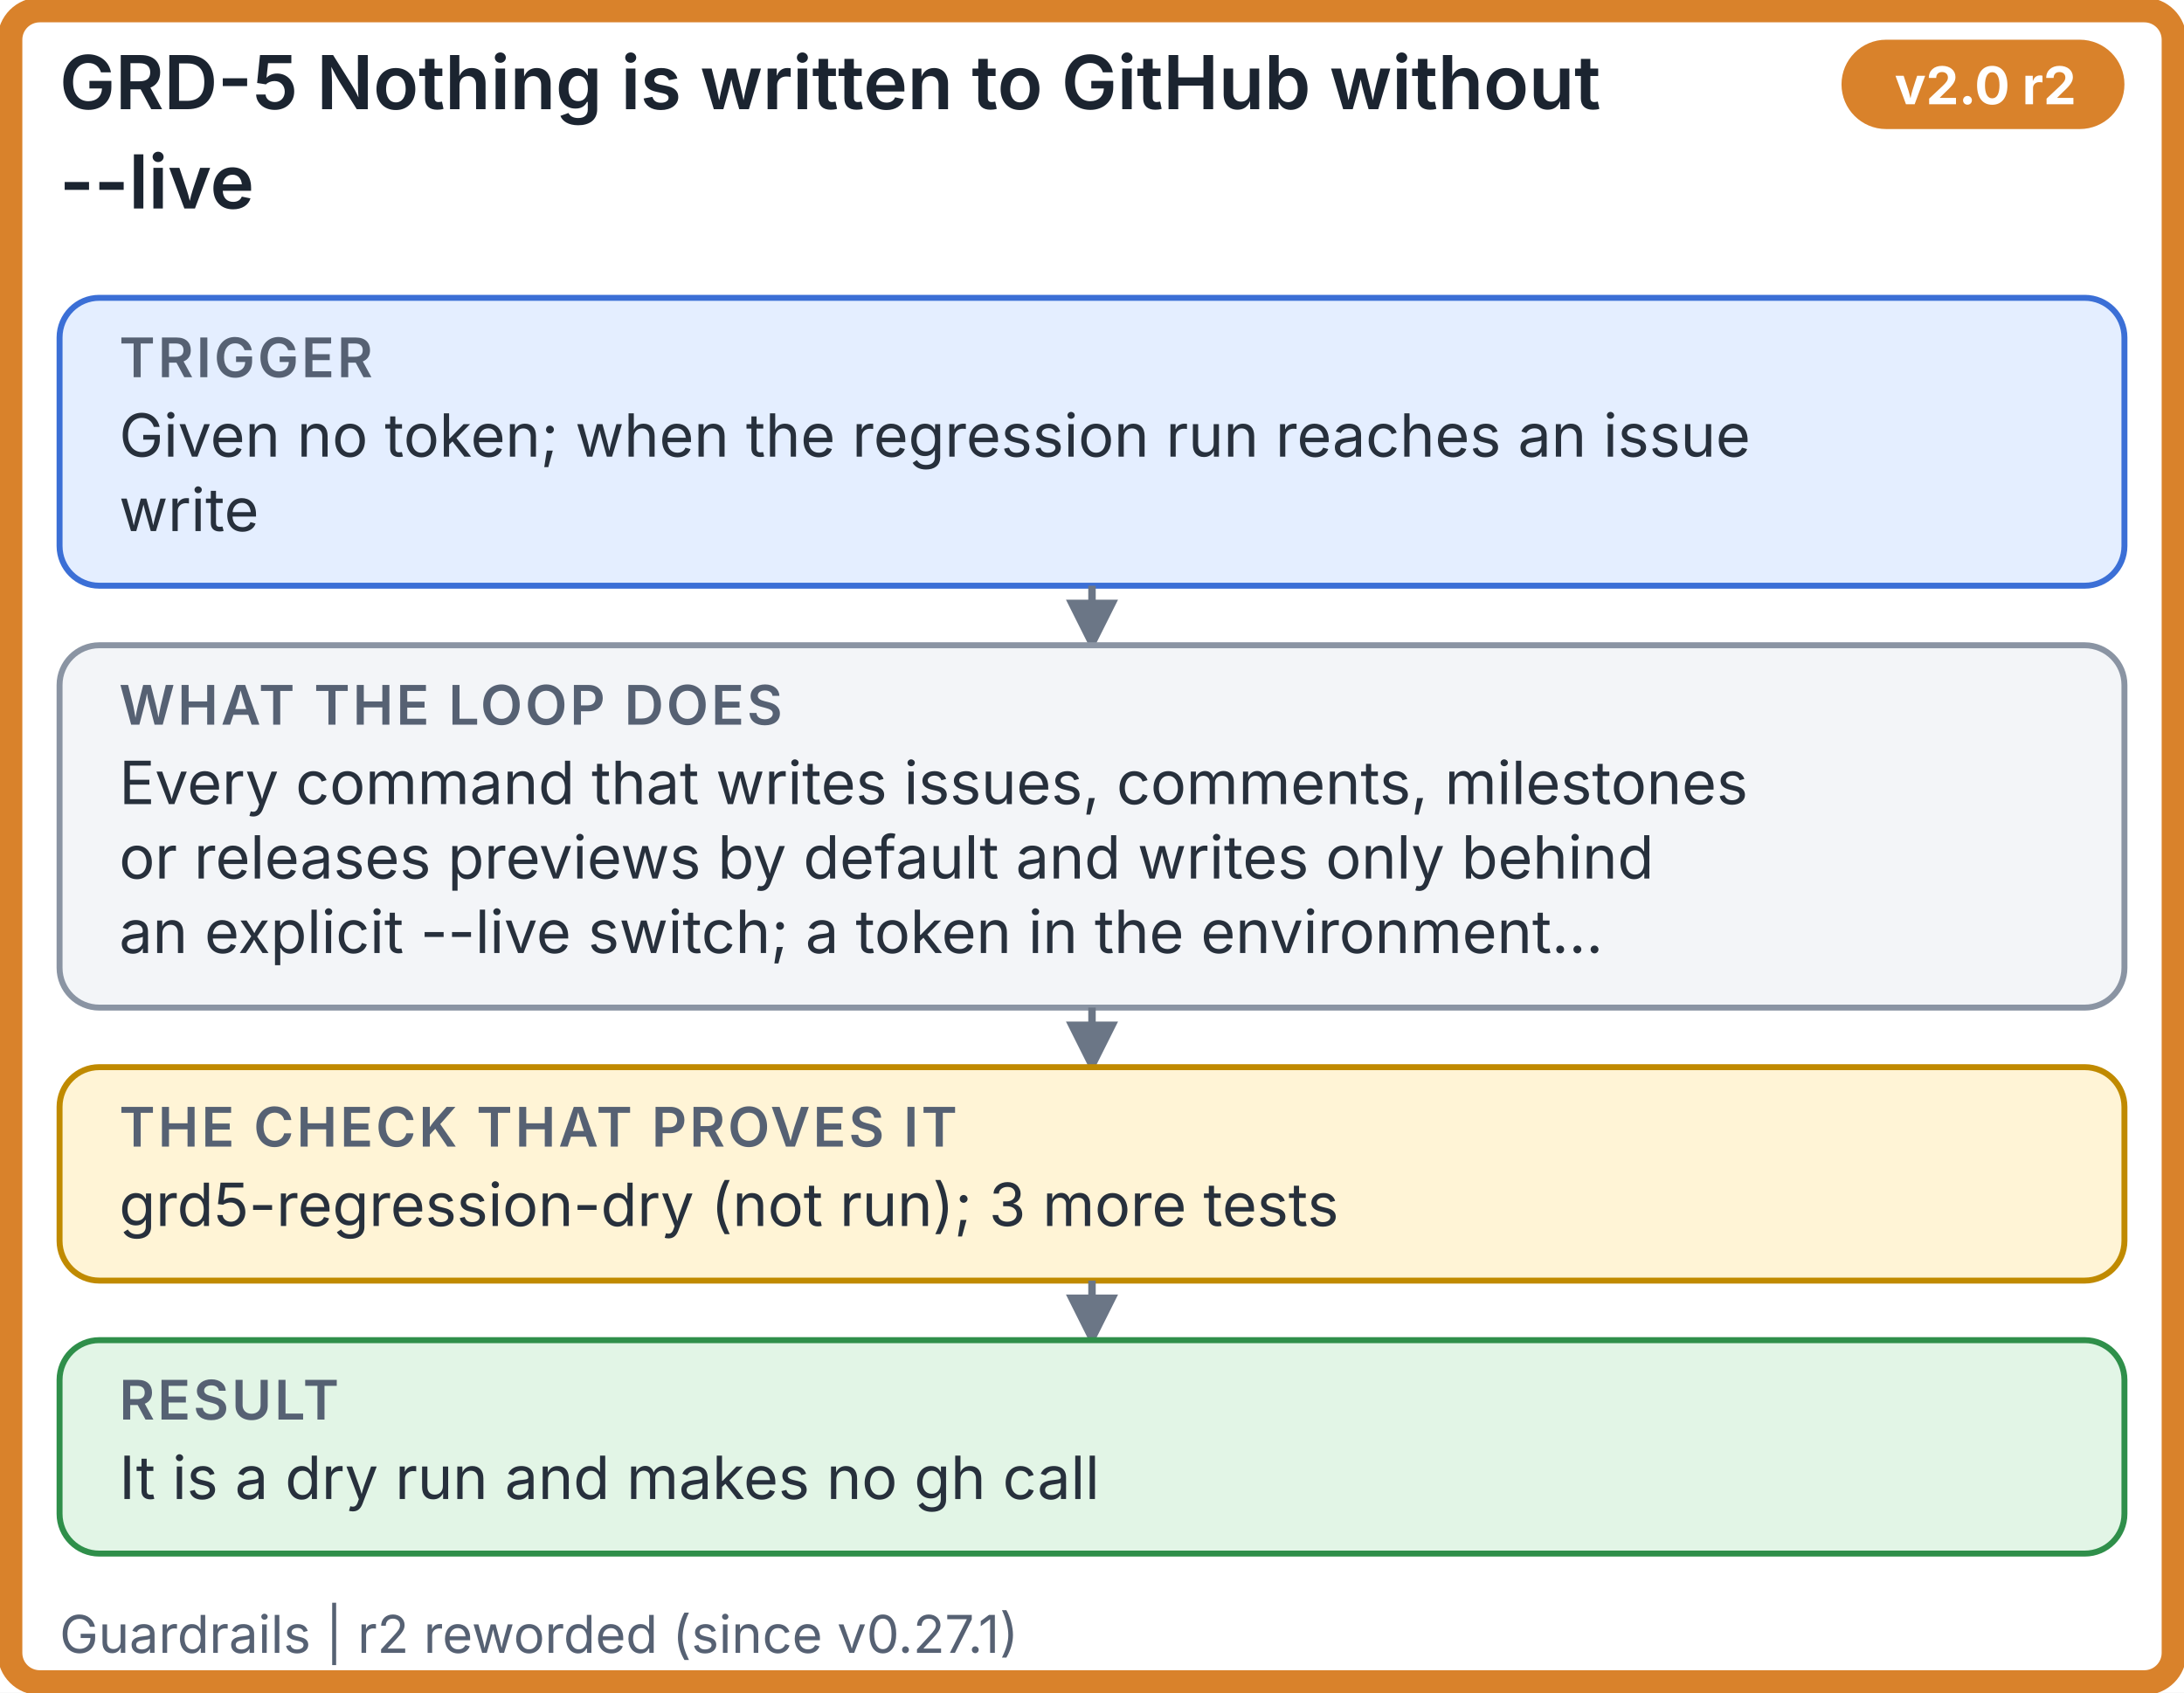
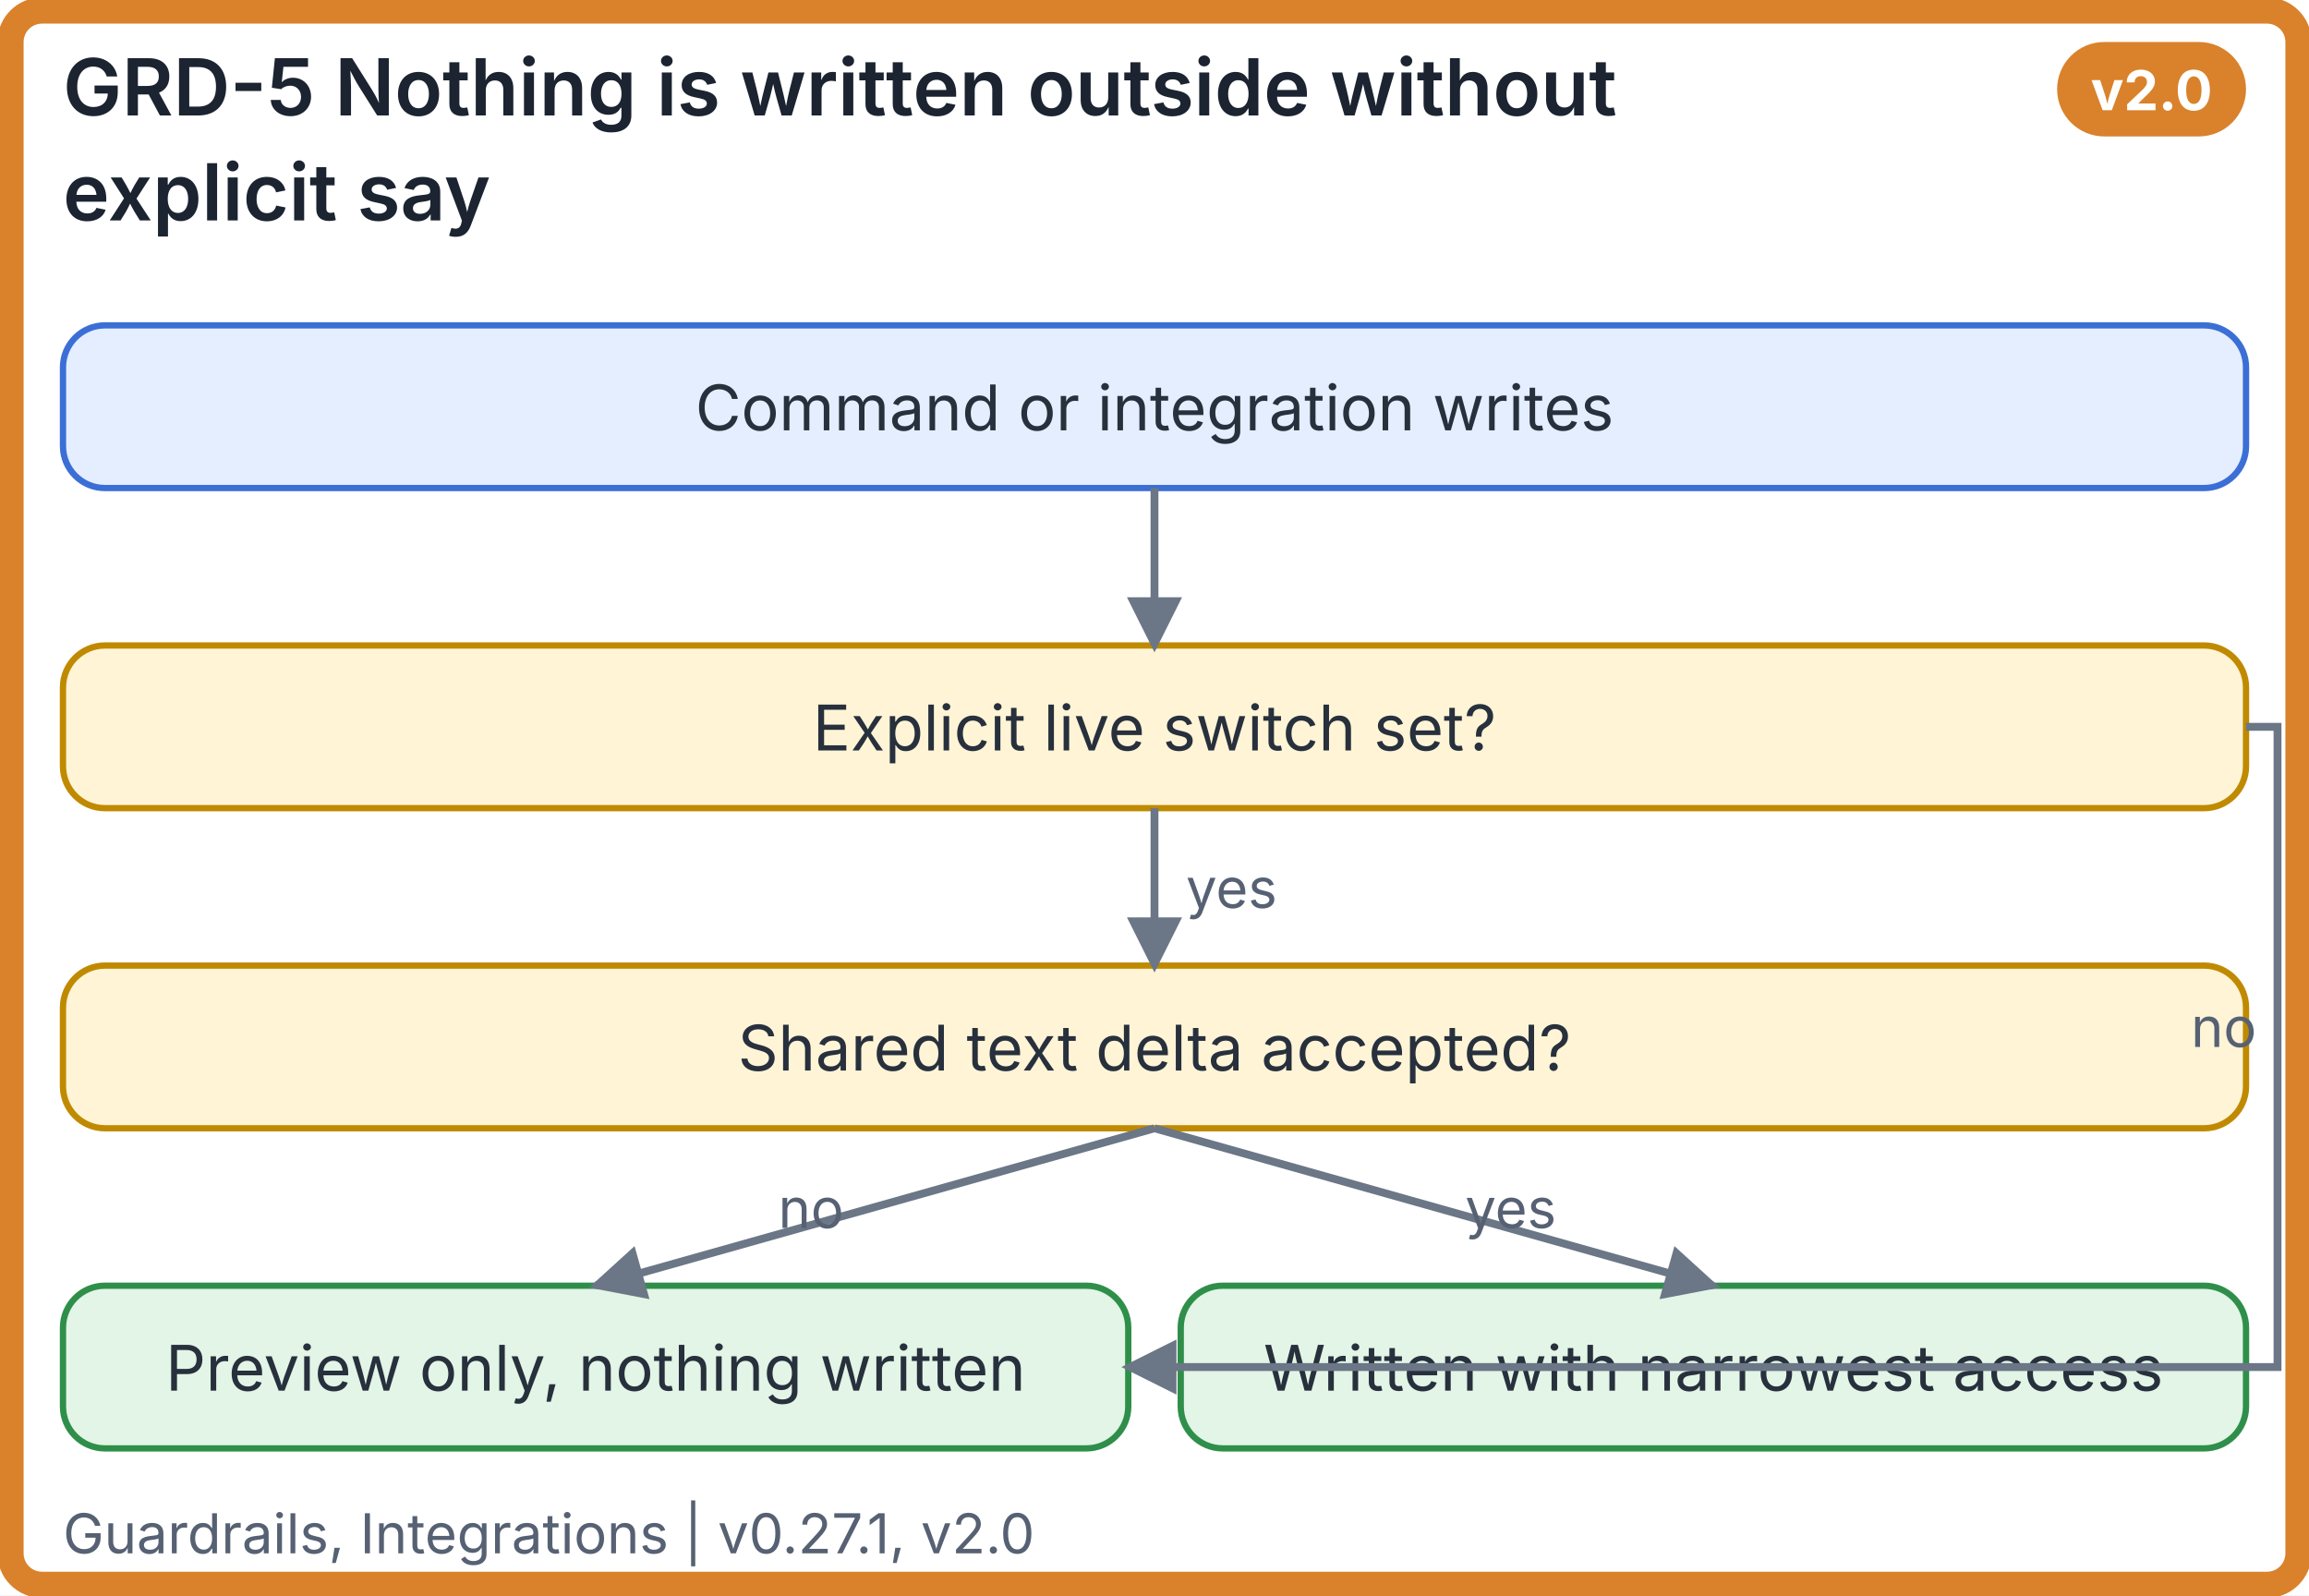
- <svg xmlns="http://www.w3.org/2000/svg" viewBox="0 0 440 341" width="440" role="img" aria-label="Flow of GRD-5 Nothing is written to GitHub without --live: trigger, what the loop does, the check that proves it, the result">
+ <svg xmlns="http://www.w3.org/2000/svg" viewBox="0 0 440 304" width="440" role="img" aria-label="Flow of GRD-5 Nothing is written outside without explicit say">
  <style>
.f-t{font:600 15px system-ui,-apple-system,Segoe UI,sans-serif;fill:#1b2430}
.f-h{font:600 11px system-ui,-apple-system,Segoe UI,sans-serif;fill:#566173;letter-spacing:.05em}
.f-s{font:400 12px system-ui,-apple-system,Segoe UI,sans-serif;fill:#27303c}
.f-x{font:400 10.5px system-ui,-apple-system,Segoe UI,sans-serif;fill:#566173}
.f-you{fill:#e4eeff;stroke:#3b6fd6}
.f-step{fill:#f3f5f8;stroke:#8a94a3}
.f-gate{fill:#fff4d6;stroke:#c08a00}
.f-ok{fill:#e2f5e6;stroke:#2f8f4a}
.f-find{fill:#fde9e7;stroke:#c5483f}
.f-bg{fill:#ffffff}
.f-a{stroke:#6b7686;stroke-width:1.5;fill:none}
.f-ah{fill:#6b7686}
@media (prefers-color-scheme: dark){
.f-t{fill:#eef2f6}.f-h,.f-x{fill:#a3afbf}.f-s{fill:#e1e7ee}
.f-step{fill:#222b36;stroke:#5c6b7d}.f-you{fill:#162a4f;stroke:#6d9bf0}
.f-gate{fill:#3a2e0d;stroke:#d9a521}.f-find{fill:#3d1c1a;stroke:#e0736a}
.f-ok{fill:#153420;stroke:#4fb56c}.f-bg{fill:#12171d}.f-a{stroke:#9aa7b8}.f-ah{fill:#9aa7b8}
}

.k-shipped{stroke:#8a94a3;stroke-width:1.5}.k-v20{stroke:#d9822b;stroke-width:5}.k-v21{stroke:#8a5cd6;stroke-width:5;stroke-dasharray:10 6}
.p-shipped{fill:#2f8f4a}.p-v20{fill:#d9822b}.p-v21{fill:#8a5cd6}
.f-pill{font:700 10.5px system-ui,-apple-system,Segoe UI,sans-serif;fill:#ffffff}
@media (prefers-color-scheme: dark){.k-shipped{stroke:#5c6b7d}.k-v20{stroke:#f0a050}.k-v21{stroke:#b08cf0}.p-shipped{fill:#3d9c58}.p-v20{fill:#c46f1c}.p-v21{fill:#7a4cc6}}
</style>
  <defs>
    <marker id="ah" viewBox="0 0 8 8" refX="7" refY="4" markerWidth="7" markerHeight="7" orient="auto-start-reverse">
      <path d="M0 0 L8 4 L0 8 z" class="f-ah" />
    </marker>
  </defs>
-   <rect width="440" height="341" class="f-bg" />
-   <text x="12" y="22" class="f-t">GRD-5 Nothing is written to GitHub without</text>
-   <text x="12" y="42" class="f-t">--live</text>
-   <rect x="12" y="60" width="416" height="58" rx="8" class="f-you" stroke-width="1.2" />
-   <text x="24" y="76" class="f-h">TRIGGER</text>
-   <text x="24" y="92" class="f-s">Given no token; when the regression run reaches an issue</text>
-   <text x="24" y="107" class="f-s">write</text>
-   <path d="M220 118 L220 130" class="f-a" marker-end="url(#ah)" />
-   <rect x="12" y="130" width="416" height="73" rx="8" class="f-step" stroke-width="1.2" />
-   <text x="24" y="146" class="f-h">WHAT THE LOOP DOES</text>
-   <text x="24" y="162" class="f-s">Every command that writes issues, comments, milestones</text>
-   <text x="24" y="177" class="f-s">or releases previews by default and writes only behind</text>
-   <text x="24" y="192" class="f-s">an explicit --live switch; a token in the environment…</text>
-   <path d="M220 203 L220 215" class="f-a" marker-end="url(#ah)" />
-   <rect x="12" y="215" width="416" height="43" rx="8" class="f-gate" stroke-width="1.2" />
-   <text x="24" y="231" class="f-h">THE CHECK THAT PROVES IT</text>
-   <text x="24" y="247" class="f-s">grd5-regression-dry (not run); 3 more tests</text>
-   <path d="M220 258 L220 270" class="f-a" marker-end="url(#ah)" />
-   <rect x="12" y="270" width="416" height="43" rx="8" class="f-ok" stroke-width="1.2" />
-   <text x="24" y="286" class="f-h">RESULT</text>
-   <text x="24" y="302" class="f-s">It is a dry run and makes no gh call</text>
-   <text x="12" y="333" class="f-x">Guardrails | r2 reworded (since v0.27.1)</text>
-   <rect x="2" y="2" width="436" height="337" rx="6" fill="none" class="k-v20" />
-   <rect x="371" y="8" width="57" height="18" rx="9" class="p-v20" />
-   <text x="400" y="21" text-anchor="middle" class="f-pill">v2.0 r2</text>
+   <rect width="440" height="304" class="f-bg" />
+   <text x="12" y="22" class="f-t">GRD-5 Nothing is written outside without</text>
+   <text x="12" y="42" class="f-t">explicit say</text>
+   <rect x="12.0" y="62" width="416.0" height="31" rx="8" class="f-you" stroke-width="1.2" />
+   <text x="220.0" y="82" text-anchor="middle" class="f-s">Command or integration writes</text>
+   <rect x="12.0" y="123" width="416.0" height="31" rx="8" class="f-gate" stroke-width="1.2" />
+   <text x="220.0" y="143" text-anchor="middle" class="f-s">Explicit live switch set?</text>
+   <rect x="12.0" y="184" width="416.0" height="31" rx="8" class="f-gate" stroke-width="1.2" />
+   <text x="220.0" y="204" text-anchor="middle" class="f-s">Shared text delta accepted?</text>
+   <rect x="12.0" y="245" width="203.0" height="31" rx="8" class="f-ok" stroke-width="1.2" />
+   <text x="113.5" y="265" text-anchor="middle" class="f-s">Preview only, nothing written</text>
+   <rect x="225.0" y="245" width="203.0" height="31" rx="8" class="f-ok" stroke-width="1.2" />
+   <text x="326.5" y="265" text-anchor="middle" class="f-s">Written with narrowest access</text>
+   <path d="M220.0 93.0 L220.0 123.0" class="f-a" marker-end="url(#ah)" />
+   <path d="M428.0 138.5 L434 138.5 L434 260.5 L215.0 260.5" class="f-a" marker-end="url(#ah)" />
+   <text x="430" y="199.5" text-anchor="end" class="f-x">no</text>
+   <path d="M220.0 154.0 L220.0 184.0" class="f-a" marker-end="url(#ah)" />
+   <text x="226.0" y="173.0" text-anchor="start" class="f-x">yes</text>
+   <path d="M220.0 215.0 L113.5 245.0" class="f-a" marker-end="url(#ah)" />
+   <text x="160.8" y="234.0" text-anchor="end" class="f-x">no</text>
+   <path d="M220.0 215.0 L326.5 245.0" class="f-a" marker-end="url(#ah)" />
+   <text x="279.2" y="234.0" text-anchor="start" class="f-x">yes</text>
+   <text x="12" y="296" class="f-x">Guardrails, Integrations | v0.27.1, v2.0</text>
+   <rect x="2" y="2" width="436" height="300" rx="6" fill="none" class="k-v20" />
+   <rect x="392" y="8" width="36" height="18" rx="9" class="p-v20" />
+   <text x="410" y="21" text-anchor="middle" class="f-pill">v2.0</text>
</svg>
